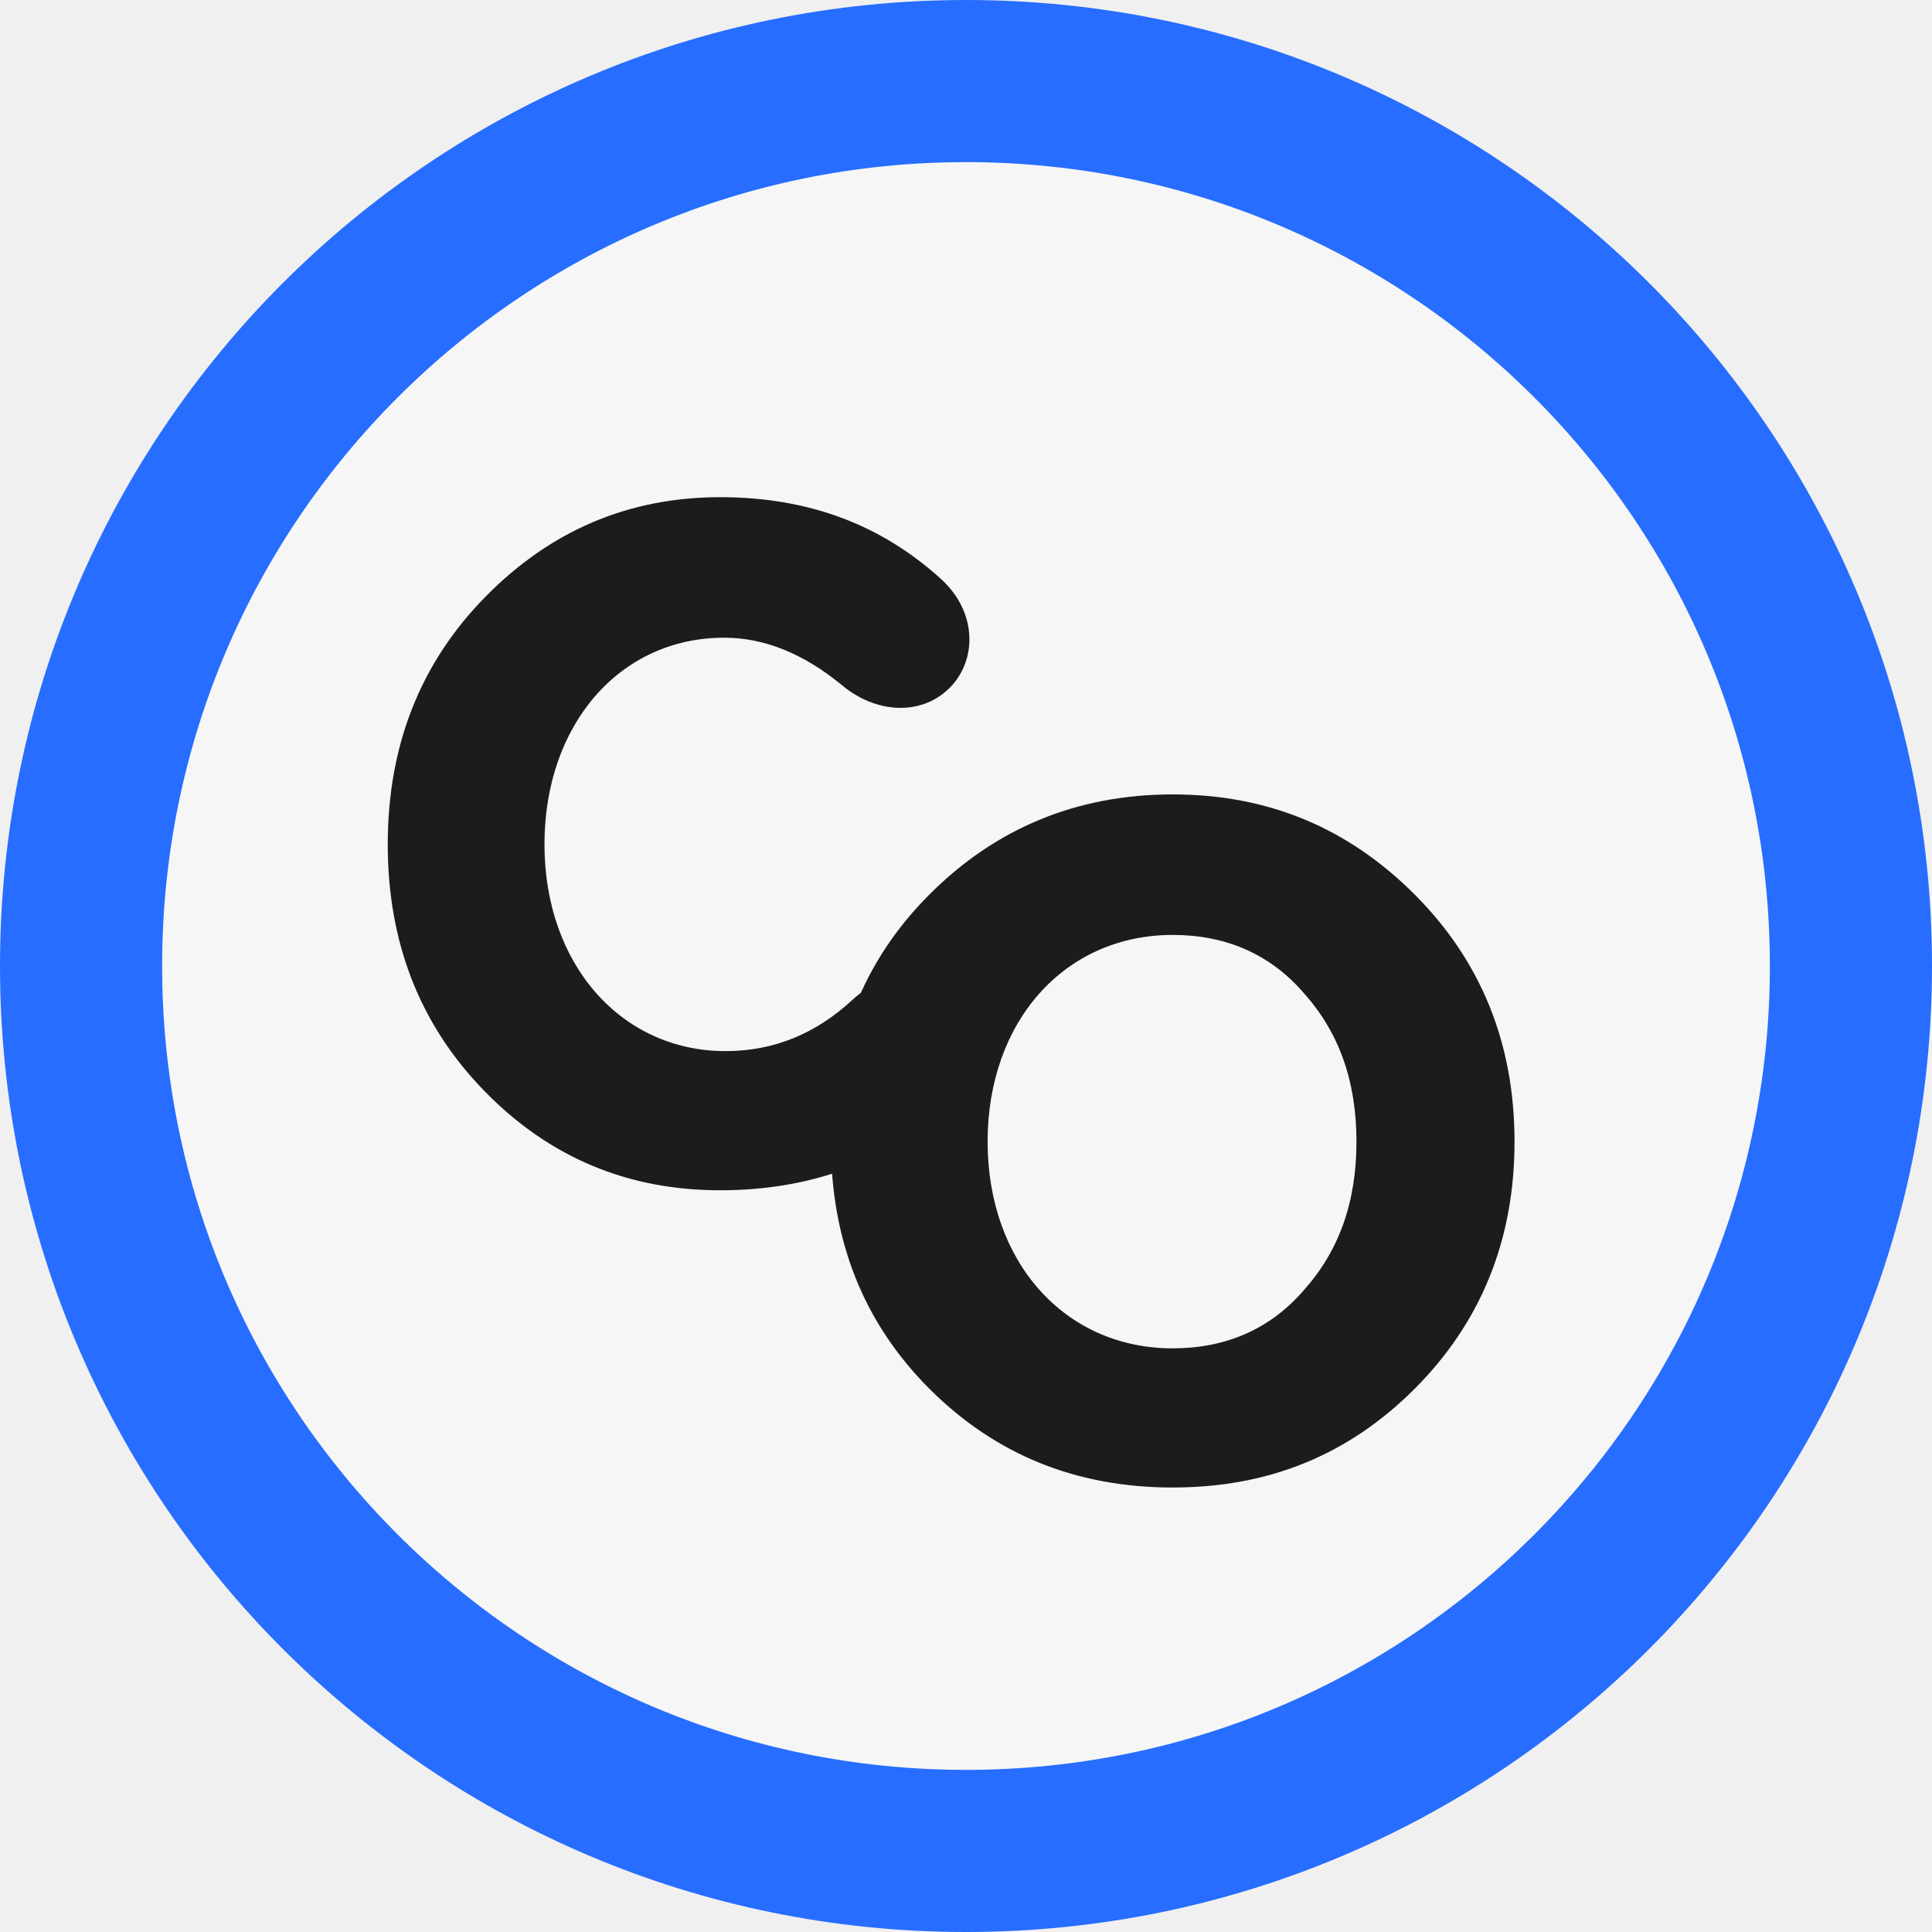
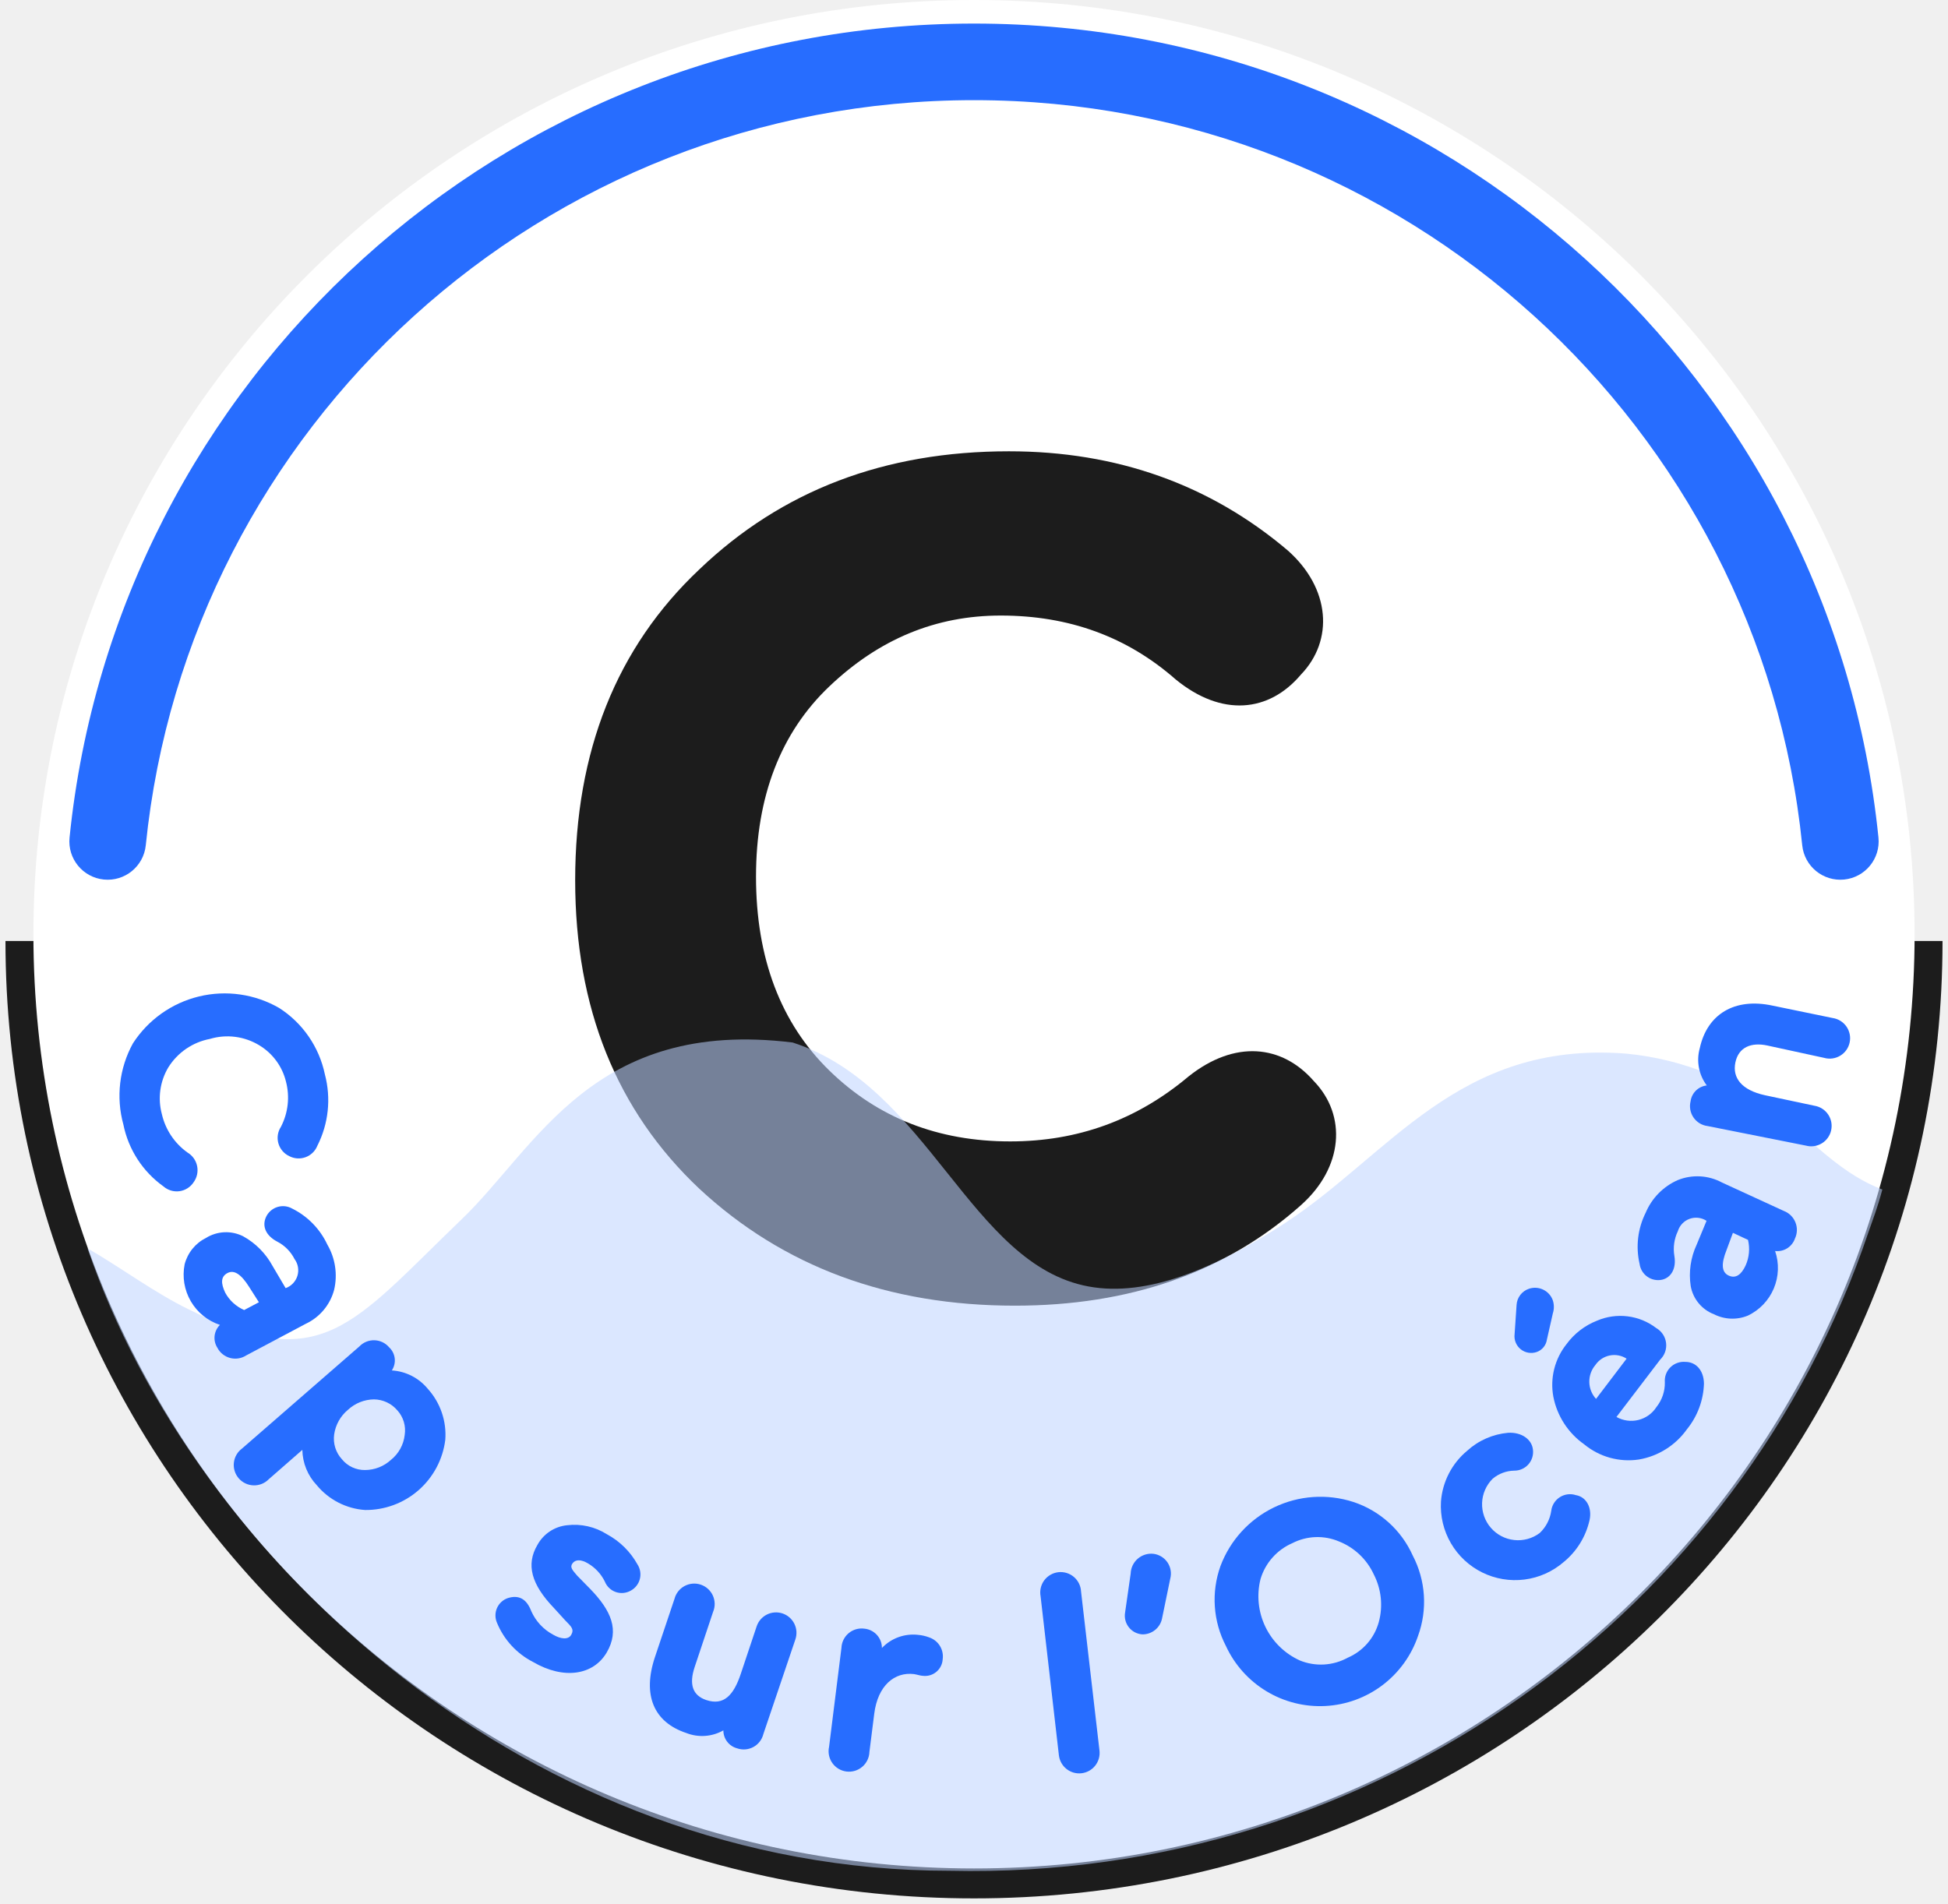
- <svg xmlns="http://www.w3.org/2000/svg" width="143" height="143" viewBox="0 0 143 143" fill="none">
-   <circle cx="71.5" cy="71.5" r="65.5" fill="#F6F6F6" stroke="#276DFF" stroke-width="12" />
-   <path d="M53.3 36.8C46.5 36.8 40.7 39.3 35.9 44.2C31.1 49.1 28.7 55.2 28.7 62.5C28.7 69.8 31.1 75.9 35.9 80.8C40.7 85.7 46.5 88.1 53.3 88.1C60 88.1 65.8 86 70.5 81.7C73.2 79.2 73.1 75.6 71 73.6C68.9 71.6 65.6 71.7 63.1 74C60.4 76.5 57.3 77.8 53.7 77.8C46 77.8 40.3 71.4 40.3 62.5C40.3 53.6 45.9 47.2 53.6 47.2C56.6 47.2 59.5 48.4 62.3 50.7C64.8 52.8 68.1 53 70.2 51C72.3 49 72.4 45.4 69.7 42.9C65.2 38.8 59.8 36.8 53.3 36.8Z" fill="#1C1C1C" />
-   <path d="M86.8 58.8C79.7 58.8 73.7 61.3 68.8 66.2C63.9 71.1 61.5 77.2 61.5 84.5C61.5 91.8 63.9 97.9 68.8 102.8C73.7 107.7 79.7 110.1 86.8 110.1C93.9 110.1 99.8 107.7 104.7 102.8C109.6 97.9 112.1 91.8 112.1 84.5C112.1 77.2 109.6 71.1 104.7 66.2C99.8 61.3 93.9 58.8 86.8 58.8ZM86.8 99.8C78.8 99.8 73.1 93.4 73.1 84.5C73.1 75.6 78.8 69.2 86.8 69.2C90.7 69.2 94 70.6 96.5 73.5C99.1 76.4 100.4 80 100.4 84.5C100.4 89 99.1 92.6 96.5 95.5C94 98.4 90.7 99.8 86.8 99.8Z" fill="#1C1C1C" />
+ <svg xmlns="http://www.w3.org/2000/svg" width="178" height="174" viewBox="0 0 178 174" fill="none">
+   <path d="M176 86C176 133.496 137.049 172 89 172C40.951 172 2 133.496 2 86" stroke="#1C1C1C" stroke-width="3" />
+   <path d="M89 170.764C136.468 170.764 174.948 132.537 174.948 85.382C174.948 38.227 136.468 0 89 0C41.533 0 3.053 38.227 3.053 85.382C3.053 132.537 41.533 170.764 89 170.764Z" fill="white" />
+   <path d="M117.681 50.317C110.553 44.269 102.021 41.245 92.193 41.245C80.853 41.245 71.457 44.809 63.897 52.045C56.337 59.173 52.557 68.677 52.557 80.449C52.557 92.113 56.337 101.509 63.897 108.637C71.565 115.765 81.177 119.329 92.733 119.329C103.209 119.329 111.957 116.305 118.869 110.149C122.757 106.693 123.081 101.941 120.057 98.809C117.141 95.461 112.821 95.029 108.609 98.377C103.857 102.373 98.457 104.317 92.301 104.317C85.713 104.317 80.205 102.157 75.777 97.837C71.349 93.517 69.081 87.577 69.081 80.125C69.081 72.781 71.349 66.949 75.777 62.737C80.313 58.417 85.497 56.257 91.437 56.257C97.701 56.257 102.993 58.201 107.421 62.089C111.633 65.545 115.953 65.113 118.869 61.657C121.893 58.525 121.569 53.773 117.681 50.317Z" fill="#1C1C1C" />
+   <path d="M164.68 77.254C164.876 79.177 166.593 80.578 168.516 80.383C170.439 80.187 171.84 78.47 171.645 76.547L164.68 77.254ZM6.356 76.547C6.161 78.47 7.561 80.187 9.484 80.383C11.408 80.578 13.125 79.177 13.32 77.254L6.356 76.547ZM89 9.154C128.403 9.154 160.799 39.016 164.68 77.254L171.645 76.547C167.402 34.754 132.014 2.154 89 2.154V9.154ZM13.32 77.254C17.201 39.016 49.597 9.154 89 9.154V2.154C45.986 2.154 10.598 34.754 6.356 76.547L13.32 77.254Z" fill="#276DFF" />
+   <path opacity="0.55" d="M8 114.091C17.776 142.758 48.64 170.976 86.774 170.976C125.654 171.87 159.078 147.237 170.74 112.59C171.177 111.312 171.52 110.508 172 108.716C168.445 107.372 165.895 104.613 163.069 102.293C158.934 98.877 153.879 96.787 148.556 96.291C133.217 95.108 126.956 105.601 117.31 111.851C111.089 115.883 104.868 118.57 99.474 117.576C88.638 115.579 84.872 99.31 72.43 95.278C54.212 93.039 49.04 104.846 42.215 111.404C32.164 121.061 29.444 125.746 17.251 119.672C14.105 118.14 11.11 115.883 8 114.091Z" fill="#BED3FF" />
+   <path d="M26.428 105.661C26.189 105.548 25.977 105.386 25.806 105.185C25.635 104.983 25.51 104.748 25.438 104.494C25.366 104.239 25.349 103.973 25.39 103.712C25.43 103.451 25.526 103.201 25.671 102.981C26.328 101.713 26.494 100.246 26.134 98.864C25.969 98.177 25.669 97.529 25.251 96.958C24.834 96.388 24.308 95.905 23.703 95.539C23.033 95.129 22.283 94.864 21.504 94.763C20.724 94.661 19.932 94.725 19.179 94.951C18.401 95.099 17.661 95.407 17.007 95.854C16.353 96.302 15.799 96.88 15.38 97.552C15 98.189 14.752 98.896 14.651 99.63C14.55 100.364 14.598 101.112 14.791 101.827C15.117 103.243 15.95 104.49 17.132 105.333C17.358 105.466 17.552 105.646 17.704 105.859C17.856 106.073 17.961 106.316 18.013 106.573C18.065 106.829 18.063 107.094 18.007 107.35C17.951 107.606 17.841 107.847 17.686 108.058C17.542 108.277 17.352 108.463 17.129 108.602C16.907 108.742 16.657 108.832 16.397 108.868C16.137 108.903 15.872 108.883 15.621 108.807C15.369 108.732 15.136 108.604 14.938 108.431C13.045 107.079 11.735 105.058 11.274 102.777C10.587 100.285 10.899 97.623 12.145 95.358C13.533 93.207 15.694 91.671 18.182 91.069C20.67 90.467 23.295 90.845 25.512 92.124C26.576 92.806 27.492 93.694 28.209 94.735C28.925 95.775 29.427 96.949 29.685 98.186C30.267 100.375 30.022 102.702 28.995 104.722C28.899 104.961 28.753 105.176 28.568 105.355C28.383 105.534 28.162 105.672 27.92 105.761C27.678 105.849 27.421 105.886 27.163 105.869C26.907 105.852 26.656 105.781 26.428 105.661Z" fill="#276DFF" />
+   <path d="M29.911 113.747C30.637 114.993 30.86 116.469 30.533 117.874C30.355 118.551 30.031 119.179 29.583 119.717C29.136 120.254 28.576 120.687 27.943 120.984L22.492 123.879C22.276 124.018 22.033 124.11 21.779 124.149C21.525 124.188 21.265 124.174 21.017 124.106C20.769 124.039 20.538 123.921 20.338 123.759C20.138 123.598 19.974 123.396 19.857 123.167C19.654 122.845 19.567 122.463 19.61 122.085C19.654 121.707 19.825 121.354 20.095 121.086C18.974 120.715 18.028 119.946 17.434 118.925C16.841 117.905 16.641 116.703 16.872 115.545C17.007 115.027 17.251 114.544 17.589 114.128C17.926 113.712 18.349 113.374 18.828 113.136C19.334 112.823 19.911 112.645 20.506 112.619C21.099 112.594 21.69 112.721 22.221 112.989C23.354 113.616 24.284 114.554 24.901 115.692L26.1 117.727C26.355 117.637 26.585 117.488 26.771 117.293C26.958 117.098 27.097 116.862 27.176 116.604C27.255 116.345 27.273 116.072 27.227 115.806C27.182 115.539 27.075 115.287 26.914 115.07C26.567 114.385 26.013 113.827 25.331 113.475C24.291 112.932 23.917 112.061 24.313 111.213C24.413 111.001 24.556 110.811 24.733 110.656C24.91 110.502 25.117 110.385 25.341 110.314C25.565 110.243 25.801 110.219 26.035 110.243C26.269 110.267 26.495 110.34 26.699 110.456C28.111 111.158 29.243 112.318 29.911 113.747ZM20.581 118.146C20.965 118.852 21.575 119.409 22.311 119.729L23.657 119.017L22.764 117.614C22.051 116.483 21.407 116.02 20.785 116.348C20.163 116.676 20.174 117.286 20.581 118.146Z" fill="#276DFF" />
+   <path d="M32.84 123.054C33.018 122.868 33.233 122.722 33.471 122.625C33.71 122.528 33.966 122.482 34.223 122.491C34.48 122.499 34.732 122.562 34.964 122.674C35.195 122.787 35.4 122.947 35.565 123.144C35.847 123.41 36.025 123.767 36.069 124.152C36.112 124.537 36.018 124.925 35.803 125.248C36.438 125.287 37.058 125.457 37.624 125.747C38.19 126.037 38.69 126.441 39.094 126.933C39.661 127.561 40.095 128.298 40.369 129.099C40.643 129.899 40.752 130.748 40.688 131.592C40.466 133.373 39.597 135.012 38.246 136.194C36.894 137.376 35.156 138.021 33.36 138.004C32.51 137.946 31.681 137.715 30.923 137.326C30.164 136.937 29.493 136.398 28.95 135.742C28.12 134.867 27.648 133.713 27.627 132.508L24.562 135.188C24.382 135.373 24.166 135.518 23.926 135.616C23.687 135.713 23.431 135.759 23.173 135.752C22.915 135.745 22.661 135.685 22.428 135.574C22.195 135.464 21.987 135.307 21.817 135.112C21.648 134.918 21.52 134.69 21.444 134.444C21.366 134.198 21.341 133.938 21.37 133.682C21.398 133.425 21.479 133.177 21.608 132.954C21.737 132.731 21.911 132.536 22.119 132.384L32.84 123.054ZM31.799 128.844C31.11 129.413 30.658 130.22 30.533 131.106C30.478 131.512 30.513 131.925 30.636 132.316C30.759 132.707 30.967 133.066 31.245 133.367C31.499 133.679 31.82 133.93 32.184 134.1C32.549 134.27 32.947 134.356 33.349 134.351C34.234 134.349 35.085 134.014 35.735 133.413C36.431 132.852 36.878 132.039 36.979 131.151C37.043 130.747 37.016 130.334 36.898 129.942C36.781 129.551 36.577 129.191 36.3 128.889C36.038 128.581 35.712 128.333 35.345 128.161C34.978 127.99 34.579 127.898 34.174 127.894C33.292 127.904 32.446 128.243 31.799 128.844Z" fill="#276DFF" />
+   <path d="M46.4 146.056C47.406 145.739 48.118 146.124 48.548 147.255C48.958 148.174 49.662 148.93 50.55 149.403C51.251 149.81 51.941 149.878 52.201 149.403C52.461 148.928 52.269 148.714 51.636 148.08L50.606 146.949C48.548 144.801 48.051 142.991 49.102 141.204C49.374 140.703 49.764 140.276 50.239 139.96C50.715 139.645 51.26 139.451 51.828 139.395C53.097 139.245 54.379 139.537 55.458 140.221C56.634 140.854 57.603 141.812 58.251 142.98C58.377 143.176 58.461 143.395 58.498 143.625C58.535 143.855 58.524 144.09 58.465 144.315C58.407 144.54 58.302 144.751 58.158 144.934C58.015 145.116 57.834 145.268 57.629 145.378C57.422 145.494 57.193 145.565 56.956 145.586C56.719 145.607 56.481 145.576 56.257 145.497C56.033 145.418 55.829 145.291 55.658 145.126C55.487 144.961 55.353 144.762 55.266 144.541C54.924 143.846 54.385 143.268 53.716 142.878C53.083 142.505 52.585 142.516 52.314 142.878C52.043 143.24 52.314 143.5 52.744 144.009L53.943 145.23C55.831 147.187 56.645 148.974 55.435 151.032C54.225 153.09 51.534 153.543 48.706 151.892C47.219 151.131 46.052 149.863 45.416 148.318C45.322 148.106 45.272 147.877 45.272 147.645C45.271 147.413 45.318 147.183 45.41 146.971C45.503 146.758 45.639 146.567 45.809 146.409C45.979 146.252 46.18 146.132 46.4 146.056Z" fill="#276DFF" />
+   <path d="M69.752 158.484C69.691 158.734 69.578 158.968 69.421 159.171C69.264 159.374 69.066 159.542 68.841 159.665C68.615 159.787 68.366 159.861 68.11 159.882C67.854 159.903 67.597 159.87 67.354 159.785C66.993 159.69 66.673 159.477 66.446 159.18C66.219 158.883 66.097 158.519 66.099 158.145C65.587 158.436 65.017 158.608 64.43 158.649C63.843 158.69 63.254 158.599 62.706 158.383C59.721 157.388 58.692 154.911 59.845 151.45L61.632 146.124C61.697 145.876 61.811 145.644 61.969 145.443C62.127 145.241 62.325 145.074 62.55 144.953C62.776 144.831 63.023 144.757 63.278 144.735C63.533 144.713 63.79 144.744 64.033 144.826C64.276 144.907 64.499 145.038 64.689 145.21C64.879 145.381 65.031 145.59 65.137 145.823C65.243 146.056 65.299 146.309 65.304 146.565C65.308 146.821 65.259 147.075 65.16 147.311L63.475 152.355C62.944 153.95 63.294 154.956 64.538 155.374C66.11 155.895 67.026 154.979 67.694 152.966L69.141 148.634C69.219 148.402 69.342 148.187 69.503 148.002C69.664 147.817 69.86 147.666 70.079 147.557C70.299 147.447 70.538 147.383 70.782 147.366C71.027 147.349 71.272 147.38 71.505 147.458C71.737 147.536 71.952 147.659 72.137 147.82C72.322 147.981 72.473 148.177 72.582 148.396C72.692 148.616 72.756 148.855 72.773 149.099C72.79 149.344 72.759 149.589 72.681 149.822L69.752 158.484Z" fill="#276DFF" />
+   <path d="M86.139 151.642C86.127 151.864 86.069 152.082 85.969 152.28C85.869 152.479 85.729 152.655 85.558 152.797C85.388 152.939 85.189 153.045 84.976 153.107C84.762 153.169 84.538 153.186 84.318 153.158C84.137 153.158 83.752 153.034 83.515 153C81.74 152.785 80.213 154.04 79.885 156.618L79.444 160.113C79.436 160.373 79.373 160.627 79.261 160.861C79.148 161.096 78.988 161.304 78.791 161.472C78.593 161.641 78.363 161.766 78.114 161.841C77.865 161.915 77.604 161.937 77.346 161.905C77.088 161.872 76.84 161.787 76.618 161.653C76.395 161.519 76.203 161.34 76.053 161.128C75.904 160.916 75.8 160.674 75.749 160.42C75.698 160.165 75.701 159.903 75.757 159.649L76.888 150.602C76.898 150.345 76.962 150.093 77.075 149.863C77.189 149.632 77.349 149.427 77.546 149.262C77.743 149.097 77.972 148.976 78.219 148.904C78.466 148.833 78.725 148.814 78.98 148.849C79.42 148.889 79.829 149.092 80.126 149.419C80.424 149.745 80.588 150.172 80.586 150.613C81.007 150.172 81.523 149.834 82.096 149.626C82.669 149.418 83.283 149.346 83.888 149.415C84.241 149.445 84.587 149.525 84.917 149.652C85.321 149.79 85.663 150.064 85.886 150.428C86.109 150.791 86.198 151.22 86.139 151.642Z" fill="#276DFF" />
+   <path d="M100.467 160C100.494 160.243 100.473 160.49 100.406 160.725C100.338 160.961 100.224 161.181 100.071 161.373C99.919 161.564 99.73 161.724 99.515 161.843C99.301 161.961 99.065 162.036 98.821 162.064C98.578 162.091 98.331 162.071 98.096 162.003C97.86 161.935 97.64 161.821 97.449 161.668C97.257 161.516 97.097 161.327 96.979 161.112C96.86 160.898 96.785 160.662 96.757 160.418L95.084 145.886C95.037 145.635 95.042 145.376 95.099 145.127C95.156 144.877 95.264 144.642 95.415 144.436C95.567 144.23 95.76 144.057 95.981 143.929C96.203 143.8 96.448 143.719 96.702 143.689C96.957 143.659 97.214 143.683 97.459 143.757C97.704 143.831 97.931 143.955 98.126 144.121C98.321 144.287 98.48 144.491 98.593 144.72C98.706 144.95 98.77 145.201 98.782 145.457L100.467 160Z" fill="#276DFF" />
+   <path d="M106.177 147.945C106.089 148.354 105.861 148.719 105.533 148.979C105.205 149.238 104.798 149.377 104.379 149.37C104.14 149.354 103.906 149.288 103.693 149.177C103.481 149.065 103.294 148.909 103.146 148.72C102.998 148.531 102.891 148.313 102.832 148.08C102.774 147.847 102.766 147.605 102.807 147.368L103.316 143.817C103.324 143.558 103.385 143.304 103.496 143.07C103.607 142.836 103.765 142.627 103.961 142.457C104.156 142.287 104.385 142.16 104.632 142.082C104.879 142.005 105.14 141.979 105.397 142.008C105.654 142.04 105.901 142.126 106.122 142.261C106.343 142.396 106.532 142.576 106.678 142.79C106.823 143.004 106.922 143.247 106.966 143.502C107.01 143.757 107 144.019 106.935 144.269L106.177 147.945Z" fill="#276DFF" />
+   <path d="M111.517 143.138C112.396 140.785 114.15 138.861 116.412 137.767C118.675 136.674 121.272 136.495 123.662 137.269C124.858 137.662 125.958 138.301 126.893 139.145C127.828 139.988 128.576 141.017 129.091 142.166C129.677 143.288 130.022 144.521 130.106 145.784C130.19 147.048 130.01 148.315 129.577 149.505C128.969 151.299 127.836 152.868 126.326 154.012C124.816 155.155 122.998 155.818 121.106 155.917C119.215 156.016 117.337 155.545 115.716 154.565C114.096 153.585 112.806 152.142 112.014 150.421C111.435 149.307 111.092 148.084 111.007 146.831C110.921 145.578 111.095 144.321 111.517 143.138ZM118.777 151.756C119.477 152.041 120.233 152.167 120.988 152.124C121.743 152.081 122.479 151.87 123.142 151.507C123.827 151.214 124.438 150.772 124.929 150.212C125.421 149.653 125.78 148.99 125.981 148.272C126.388 146.805 126.226 145.238 125.528 143.885C124.895 142.511 123.757 141.434 122.351 140.877C121.672 140.589 120.938 140.454 120.201 140.481C119.464 140.509 118.743 140.698 118.087 141.035C117.393 141.336 116.773 141.786 116.271 142.353C115.769 142.919 115.397 143.589 115.181 144.314C114.813 145.779 114.972 147.327 115.629 148.687C116.287 150.047 117.401 151.133 118.777 151.756Z" fill="#276DFF" />
+   <path d="M136.396 135.143C135.804 135.731 135.458 136.521 135.427 137.354C135.396 138.187 135.682 139.001 136.227 139.631C136.773 140.261 137.537 140.661 138.366 140.749C139.195 140.838 140.027 140.608 140.693 140.108C141.262 139.571 141.633 138.857 141.745 138.083C141.775 137.829 141.862 137.584 141.999 137.367C142.136 137.15 142.319 136.966 142.535 136.829C142.752 136.691 142.996 136.604 143.25 136.572C143.505 136.541 143.763 136.567 144.007 136.647C144.945 136.806 145.488 137.778 145.251 138.909C144.916 140.425 144.079 141.784 142.876 142.765C141.866 143.636 140.623 144.191 139.301 144.359C137.978 144.528 136.636 144.303 135.44 143.713C134.245 143.123 133.249 142.194 132.579 141.042C131.908 139.89 131.591 138.566 131.669 137.235C131.735 136.339 131.982 135.466 132.394 134.667C132.806 133.868 133.375 133.161 134.066 132.587C135.101 131.646 136.416 131.07 137.809 130.947C139.042 130.88 139.958 131.547 140.071 132.463C140.105 132.707 140.086 132.956 140.015 133.192C139.944 133.428 139.823 133.646 139.66 133.831C139.496 134.016 139.295 134.163 139.069 134.263C138.843 134.362 138.599 134.412 138.352 134.408C137.635 134.423 136.945 134.683 136.396 135.143Z" fill="#276DFF" />
+   <path d="M141.349 122.432C141.312 122.687 141.207 122.927 141.043 123.126C140.88 123.326 140.665 123.477 140.422 123.563C140.176 123.649 139.913 123.672 139.656 123.628C139.4 123.585 139.158 123.476 138.956 123.313C138.753 123.15 138.595 122.937 138.497 122.696C138.4 122.455 138.365 122.193 138.398 121.934L138.578 119.265C138.597 118.933 138.715 118.615 138.917 118.351C139.118 118.087 139.394 117.889 139.709 117.784C140.14 117.639 140.61 117.669 141.018 117.868C141.427 118.067 141.741 118.418 141.892 118.847C142.016 119.233 142.016 119.648 141.892 120.034L141.349 122.432ZM151.697 124.264L147.705 129.5C148.314 129.845 149.032 129.943 149.711 129.775C150.391 129.606 150.98 129.184 151.358 128.595C151.871 127.954 152.143 127.154 152.127 126.333C152.106 126.082 152.14 125.829 152.227 125.592C152.315 125.356 152.452 125.141 152.631 124.964C152.81 124.786 153.025 124.649 153.263 124.564C153.5 124.478 153.753 124.445 154.004 124.467C154.954 124.467 155.678 125.214 155.7 126.446C155.655 127.975 155.106 129.446 154.14 130.631C153.1 132.095 151.522 133.087 149.752 133.39C148.868 133.522 147.965 133.466 147.104 133.227C146.243 132.987 145.442 132.569 144.753 131.999C143.287 130.966 142.278 129.405 141.937 127.645C141.782 126.804 141.81 125.939 142.019 125.11C142.228 124.281 142.613 123.506 143.147 122.839C143.853 121.877 144.818 121.136 145.929 120.701C146.811 120.322 147.778 120.186 148.73 120.305C149.682 120.424 150.585 120.795 151.346 121.38C151.59 121.521 151.797 121.717 151.952 121.952C152.107 122.187 152.205 122.455 152.239 122.735C152.273 123.014 152.242 123.298 152.148 123.563C152.054 123.828 151.899 124.068 151.697 124.264ZM145.839 127.849L148.632 124.173C148.176 123.878 147.622 123.773 147.09 123.881C146.557 123.989 146.088 124.301 145.782 124.75C145.412 125.185 145.214 125.739 145.224 126.31C145.235 126.881 145.453 127.428 145.839 127.849Z" fill="#276DFF" />
+   <path d="M150.373 110.84C150.932 109.507 151.98 108.439 153.302 107.855C153.949 107.592 154.647 107.475 155.345 107.512C156.042 107.549 156.723 107.74 157.339 108.07L162.994 110.67C163.234 110.761 163.452 110.901 163.635 111.08C163.819 111.26 163.963 111.476 164.058 111.714C164.154 111.952 164.199 112.207 164.191 112.464C164.183 112.72 164.122 112.972 164.011 113.204C163.883 113.57 163.634 113.881 163.305 114.087C162.976 114.292 162.587 114.38 162.202 114.335C162.583 115.452 162.54 116.671 162.081 117.76C161.623 118.848 160.78 119.73 159.714 120.238C159.219 120.441 158.686 120.535 158.151 120.514C157.616 120.492 157.093 120.356 156.615 120.114C156.069 119.904 155.585 119.556 155.213 119.104C154.84 118.652 154.591 118.112 154.489 117.535C154.295 116.25 154.484 114.936 155.032 113.758L155.937 111.575C155.711 111.426 155.453 111.332 155.184 111.301C154.915 111.269 154.642 111.301 154.387 111.393C154.132 111.485 153.903 111.635 153.716 111.832C153.53 112.029 153.392 112.266 153.313 112.525C152.978 113.229 152.867 114.019 152.997 114.787C153.189 115.918 152.714 116.766 151.866 116.958C151.635 117.007 151.397 117.008 151.167 116.96C150.936 116.913 150.718 116.818 150.526 116.682C150.334 116.546 150.172 116.372 150.05 116.17C149.928 115.969 149.85 115.744 149.819 115.511C149.456 113.937 149.651 112.286 150.373 110.84ZM159.511 115.647C159.836 114.915 159.911 114.096 159.725 113.317L158.346 112.672L157.769 114.233C157.26 115.5 157.305 116.269 157.95 116.574C158.595 116.879 159.115 116.506 159.511 115.647Z" fill="#276DFF" />
+   <path d="M156.028 102.912C155.771 102.88 155.523 102.794 155.302 102.659C155.081 102.524 154.891 102.344 154.744 102.13C154.598 101.916 154.499 101.674 154.453 101.419C154.407 101.164 154.416 100.902 154.478 100.651C154.527 100.278 154.7 99.933 154.968 99.67C155.237 99.408 155.586 99.243 155.96 99.203C155.599 98.725 155.354 98.17 155.242 97.582C155.13 96.994 155.155 96.388 155.315 95.811C155.983 92.712 158.471 91.151 161.976 91.909L167.461 93.04C167.714 93.077 167.956 93.166 168.173 93.3C168.389 93.435 168.576 93.612 168.722 93.822C168.867 94.032 168.968 94.269 169.018 94.519C169.069 94.769 169.067 95.027 169.013 95.277C168.96 95.526 168.856 95.762 168.708 95.97C168.559 96.178 168.37 96.353 168.151 96.484C167.933 96.616 167.689 96.701 167.436 96.735C167.184 96.769 166.926 96.751 166.681 96.681L161.479 95.55C160.042 95.245 158.866 95.686 158.572 97.1C158.278 98.513 159.149 99.633 161.275 100.097L165.799 101.058C166.049 101.098 166.288 101.189 166.502 101.325C166.716 101.461 166.9 101.639 167.043 101.849C167.186 102.058 167.284 102.295 167.333 102.544C167.381 102.792 167.378 103.049 167.324 103.296C167.271 103.544 167.167 103.778 167.02 103.984C166.872 104.191 166.684 104.365 166.467 104.496C166.251 104.627 166.009 104.713 165.758 104.748C165.507 104.783 165.252 104.766 165.007 104.699L156.028 102.912Z" fill="#276DFF" />
</svg>
